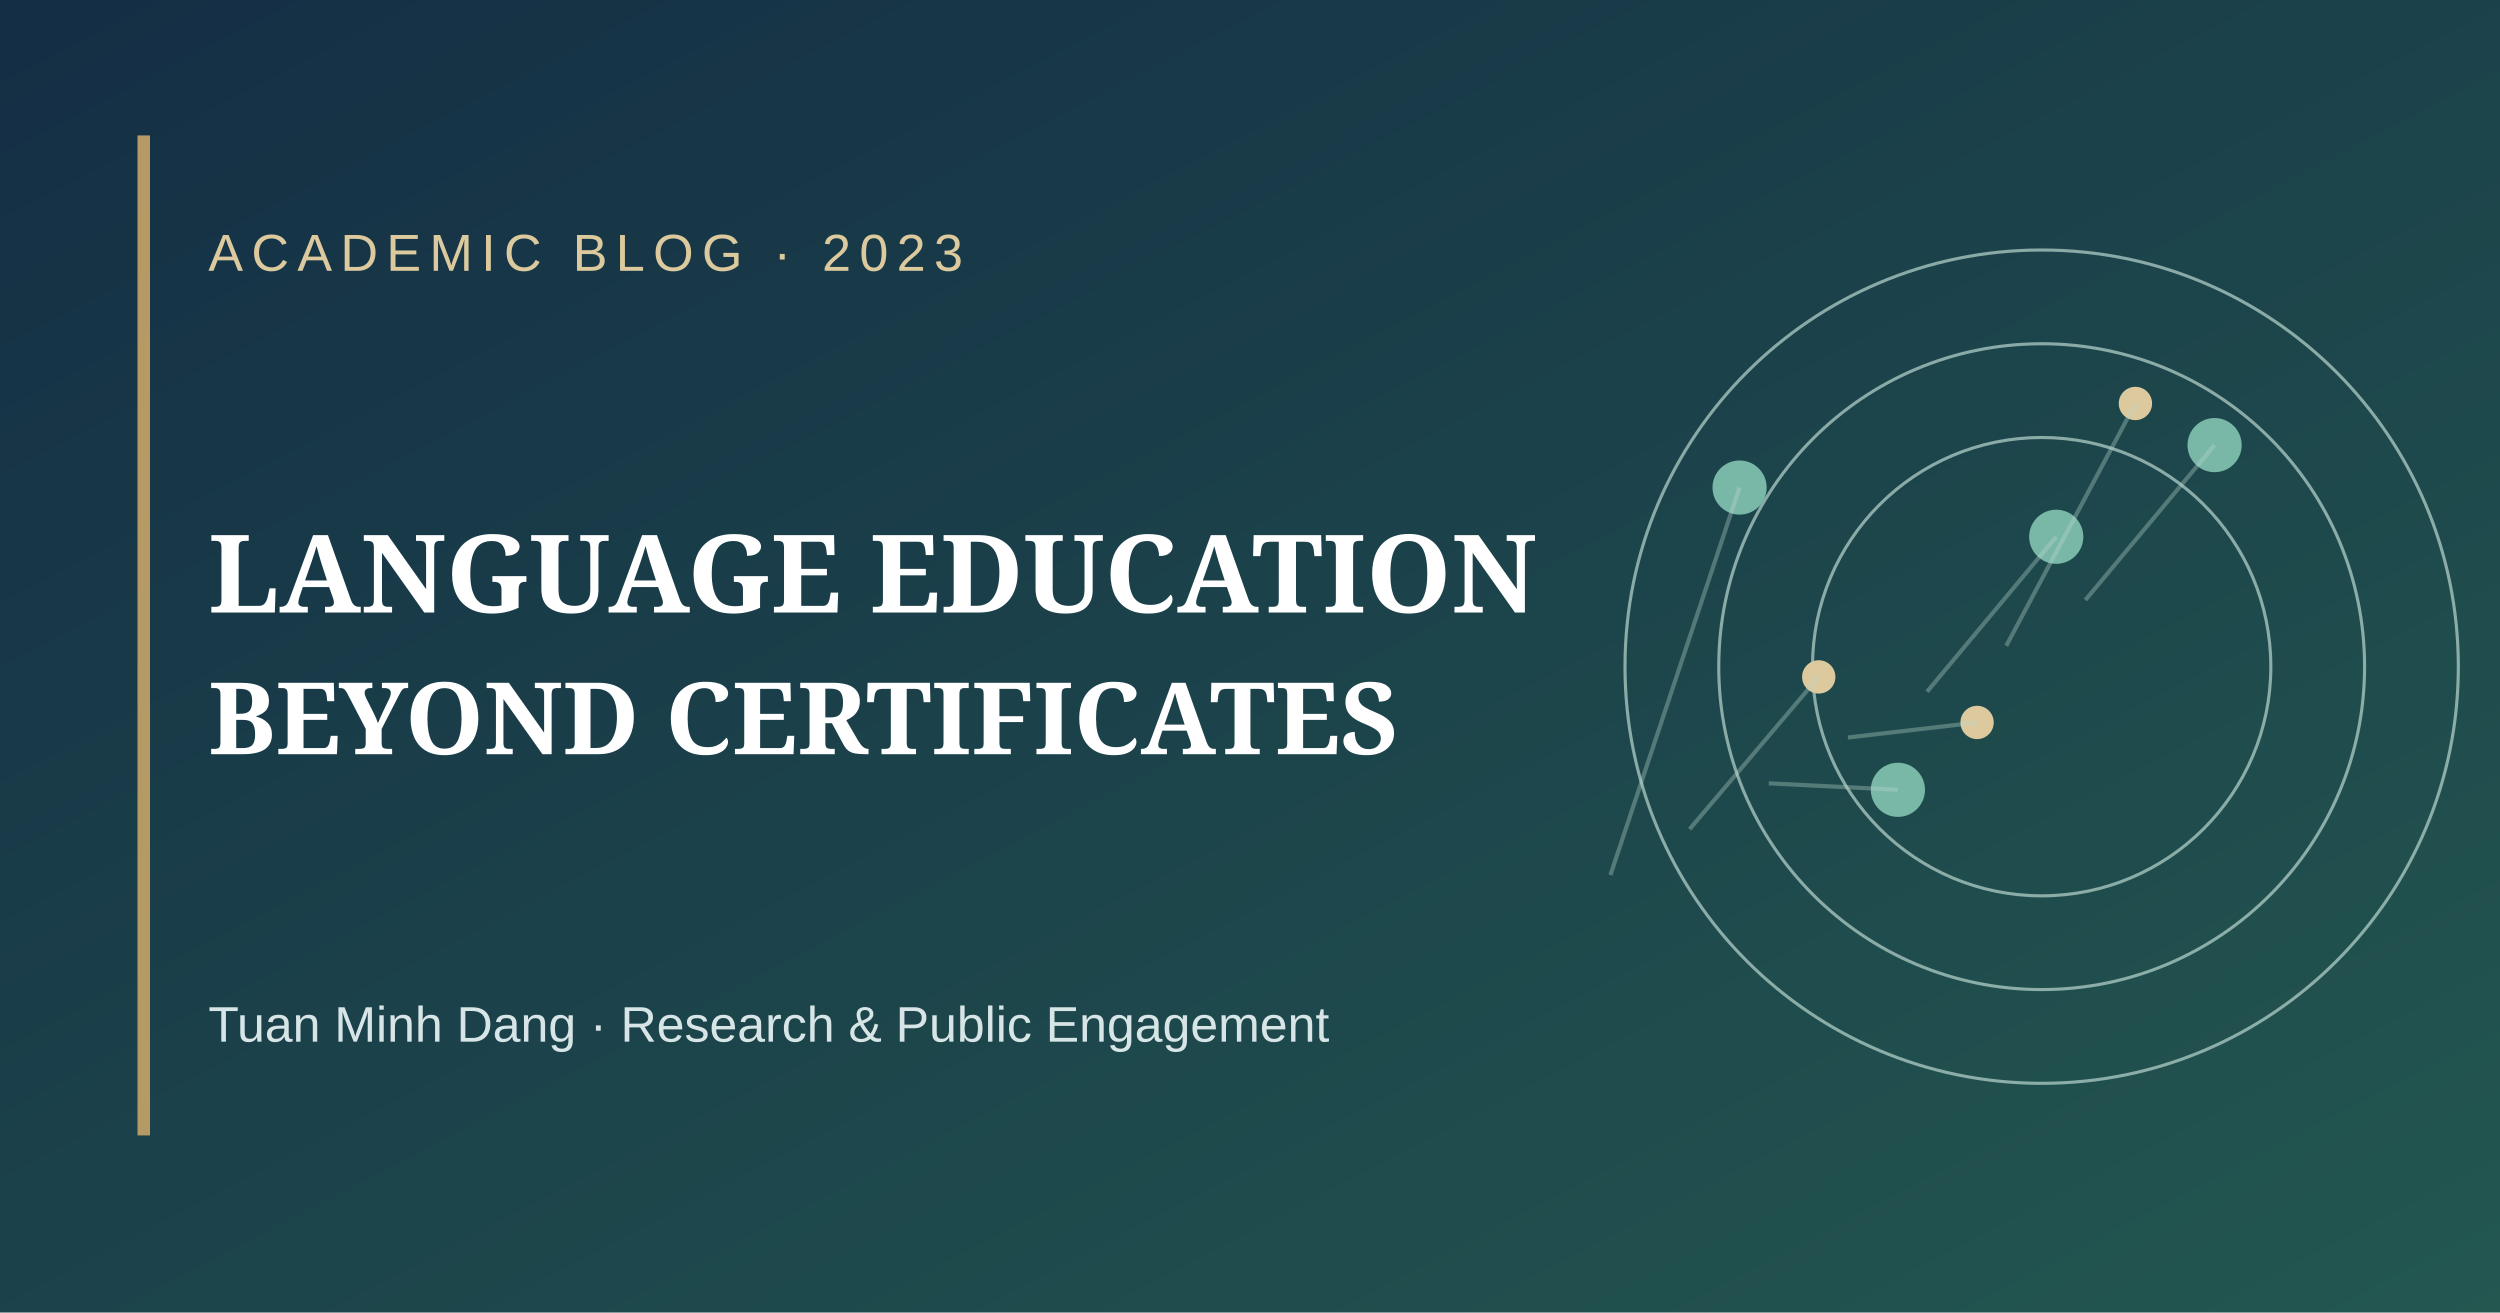
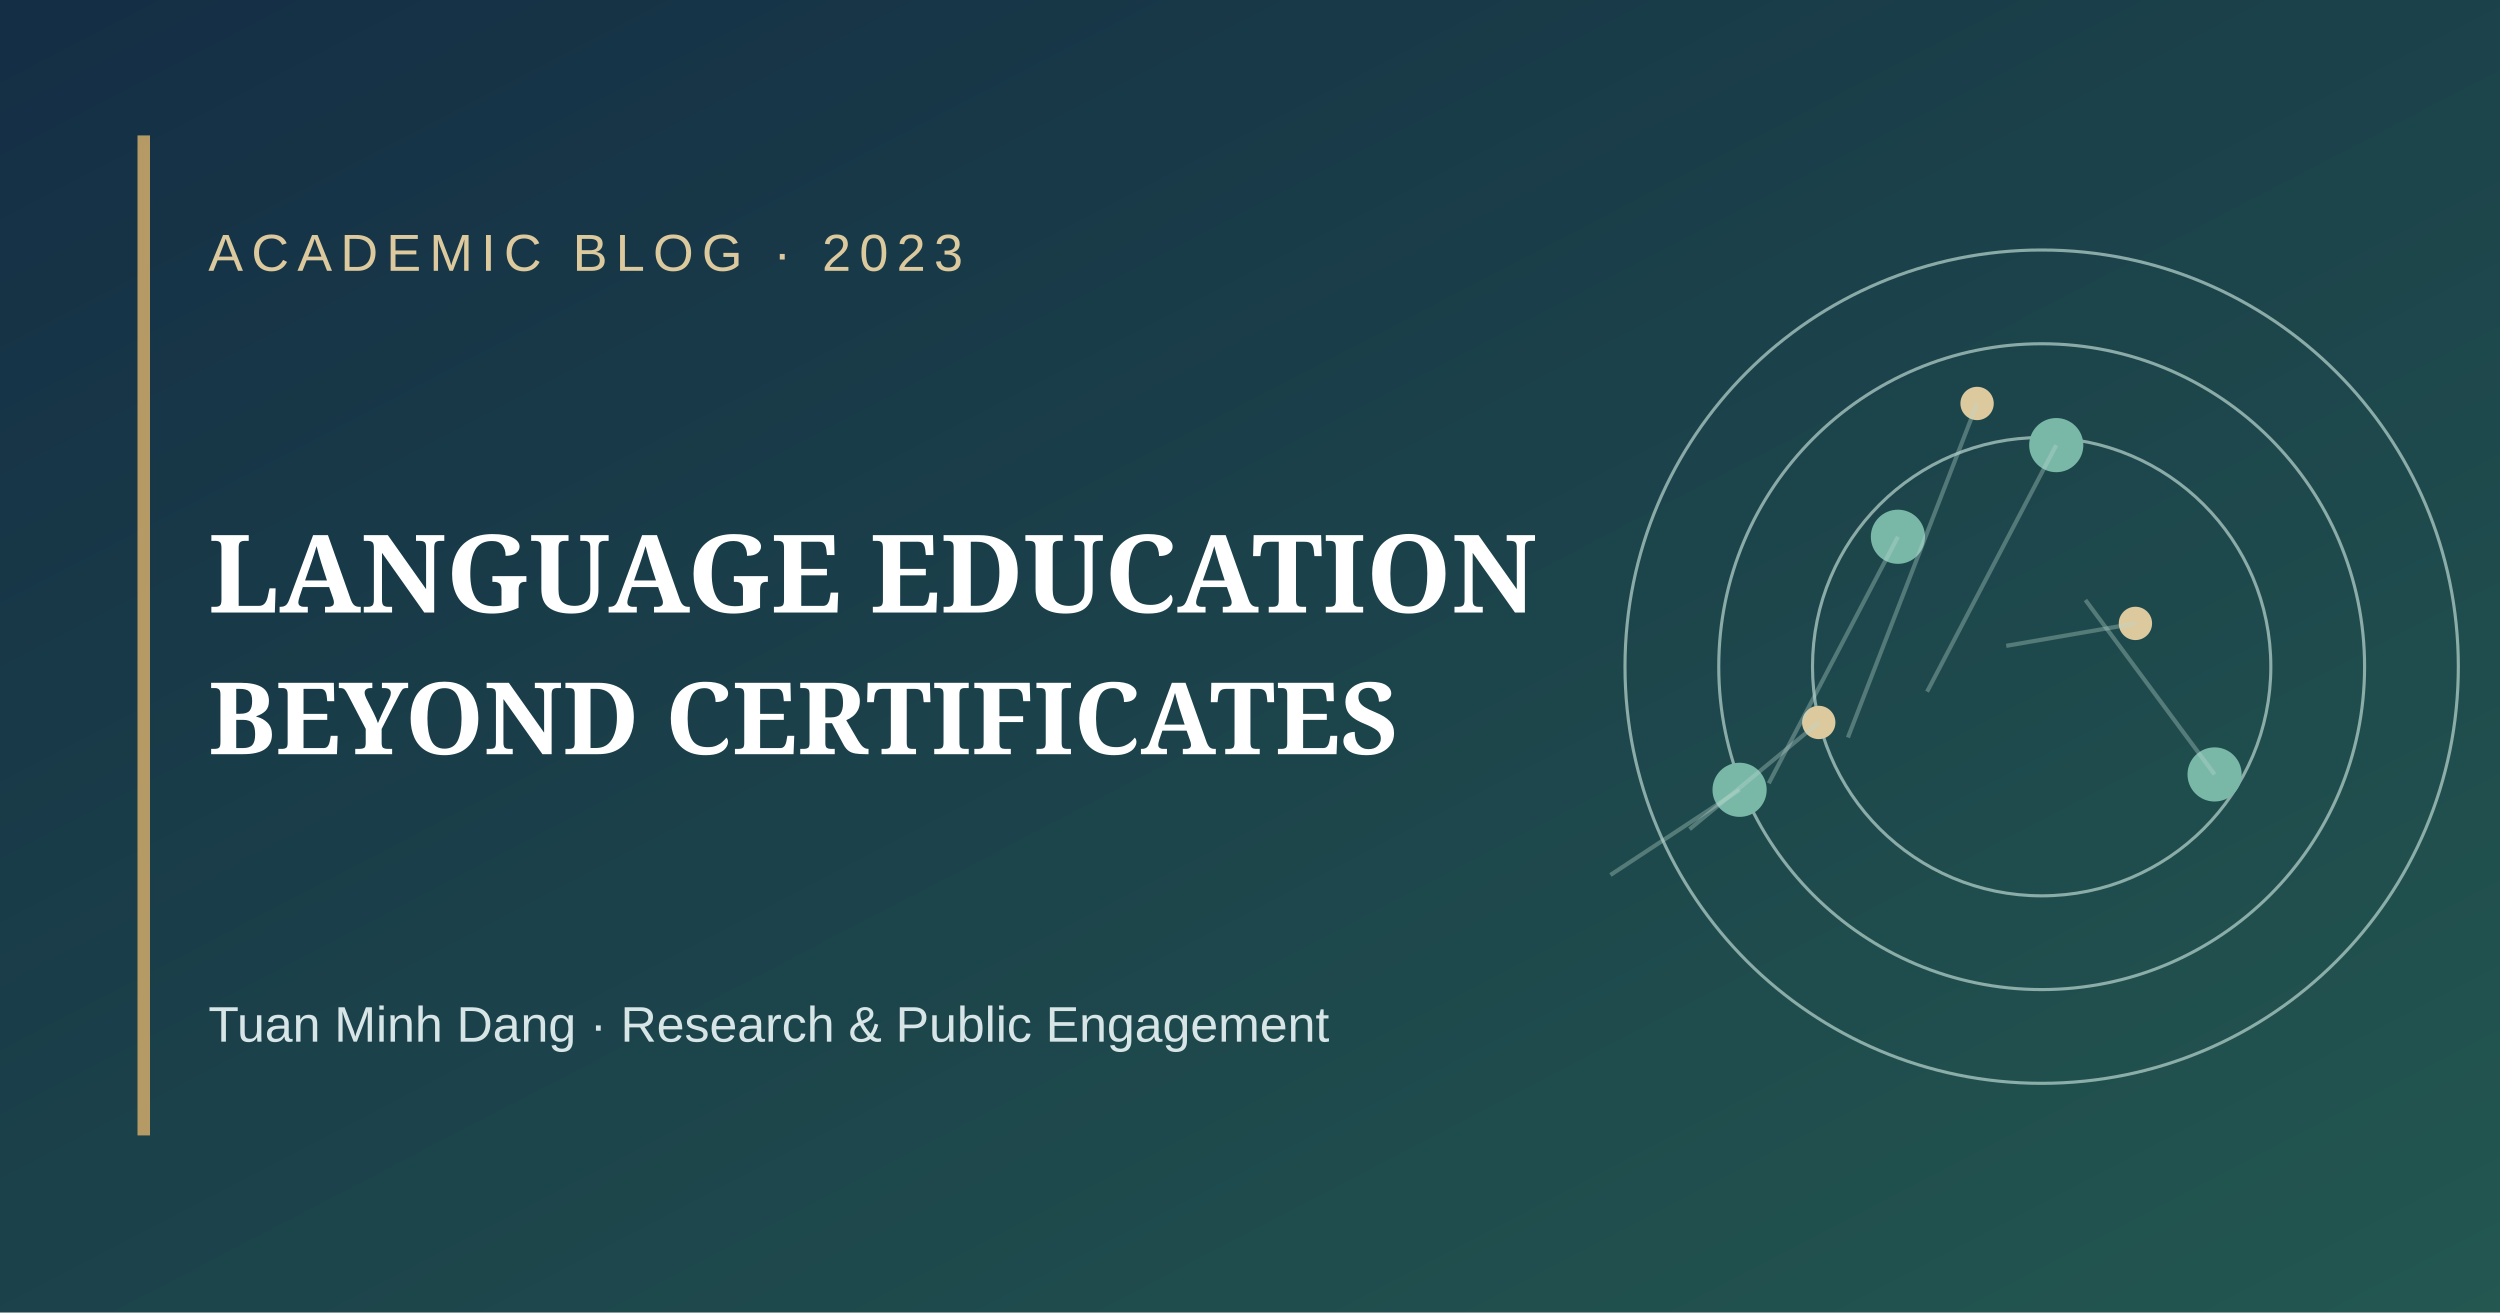
<svg xmlns="http://www.w3.org/2000/svg" width="1200" height="630" viewBox="0 0 1200 630">
  <defs>
    <linearGradient id="g" x2="1" y2="1">
      <stop stop-color="#142e45" />
      <stop offset="1" stop-color="#235750" />
    </linearGradient>
  </defs>
  <rect width="1200" height="630" fill="url(#g)" />
  <rect x="66" y="65" width="6" height="480" fill="#b69a65" />
  <g opacity=".7" fill="none" stroke="#b9d6ce" stroke-width="1.5">
    <circle cx="980" cy="320" r="155" />
    <circle cx="980" cy="320" r="200" />
    <circle cx="980" cy="320" r="110" />
  </g>
-   <circle cx="835" cy="234.026" r="13" fill="#79b8a7" />
-   <path d="M835 234.026 L773 420" stroke="#b9d6ce" stroke-opacity=".35" stroke-width="2" />
-   <circle cx="873" cy="324.916" r="8" fill="#dcca9e" />
-   <path d="M873 324.916 L811 398" stroke="#b9d6ce" stroke-opacity=".35" stroke-width="2" />
-   <circle cx="911" cy="379.108" r="13" fill="#79b8a7" />
-   <path d="M911 379.108 L849 376" stroke="#b9d6ce" stroke-opacity=".35" stroke-width="2" />
-   <circle cx="949" cy="346.777" r="8" fill="#dcca9e" />
-   <path d="M949 346.777 L887 354" stroke="#b9d6ce" stroke-opacity=".35" stroke-width="2" />
-   <circle cx="987" cy="257.649" r="13" fill="#79b8a7" />
-   <path d="M987 257.649 L925 332" stroke="#b9d6ce" stroke-opacity=".35" stroke-width="2" />
-   <circle cx="1025" cy="193.667" r="8" fill="#dcca9e" />
-   <path d="M1025 193.667 L963 310" stroke="#b9d6ce" stroke-opacity=".35" stroke-width="2" />
-   <circle cx="1063" cy="213.656" r="13" fill="#79b8a7" />
-   <path d="M1063 213.656 L1001 288" stroke="#b9d6ce" stroke-opacity=".35" stroke-width="2" />
+   <circle cx="835" cy="379.108" r="13" fill="#79b8a7" />
+   <path d="M835 379.108 L773 420" stroke="#b9d6ce" stroke-opacity=".35" stroke-width="2" />
+   <circle cx="873" cy="346.777" r="8" fill="#dcca9e" />
+   <path d="M873 346.777 L811 398" stroke="#b9d6ce" stroke-opacity=".35" stroke-width="2" />
+   <circle cx="911" cy="257.649" r="13" fill="#79b8a7" />
+   <path d="M911 257.649 L849 376" stroke="#b9d6ce" stroke-opacity=".35" stroke-width="2" />
+   <circle cx="949" cy="193.667" r="8" fill="#dcca9e" />
+   <path d="M949 193.667 L887 354" stroke="#b9d6ce" stroke-opacity=".35" stroke-width="2" />
+   <circle cx="987" cy="213.656" r="13" fill="#79b8a7" />
+   <path d="M987 213.656 L925 332" stroke="#b9d6ce" stroke-opacity=".35" stroke-width="2" />
+   <circle cx="1025" cy="299.238" r="8" fill="#dcca9e" />
+   <path d="M1025 299.238 L963 310" stroke="#b9d6ce" stroke-opacity=".35" stroke-width="2" />
+   <circle cx="1063" cy="371.73" r="13" fill="#79b8a7" />
+   <path d="M1063 371.73 L1001 288" stroke="#b9d6ce" stroke-opacity=".35" stroke-width="2" />
  <text x="100" y="130" fill="#dcca9e" font-family="Arial,sans-serif" font-size="25" letter-spacing="4">ACADEMIC BLOG · 2023</text>
  <text x="100" y="294" fill="white" font-family="Georgia,serif" font-size="52" font-weight="bold">LANGUAGE EDUCATION</text>
  <text x="100" y="362" fill="white" font-family="Georgia,serif" font-size="48" font-weight="bold">BEYOND CERTIFICATES</text>
  <text x="100" y="500" fill="#d7e5e7" font-family="Arial,sans-serif" font-size="24">Tuan Minh Dang · Research &amp; Public Engagement</text>
</svg>
